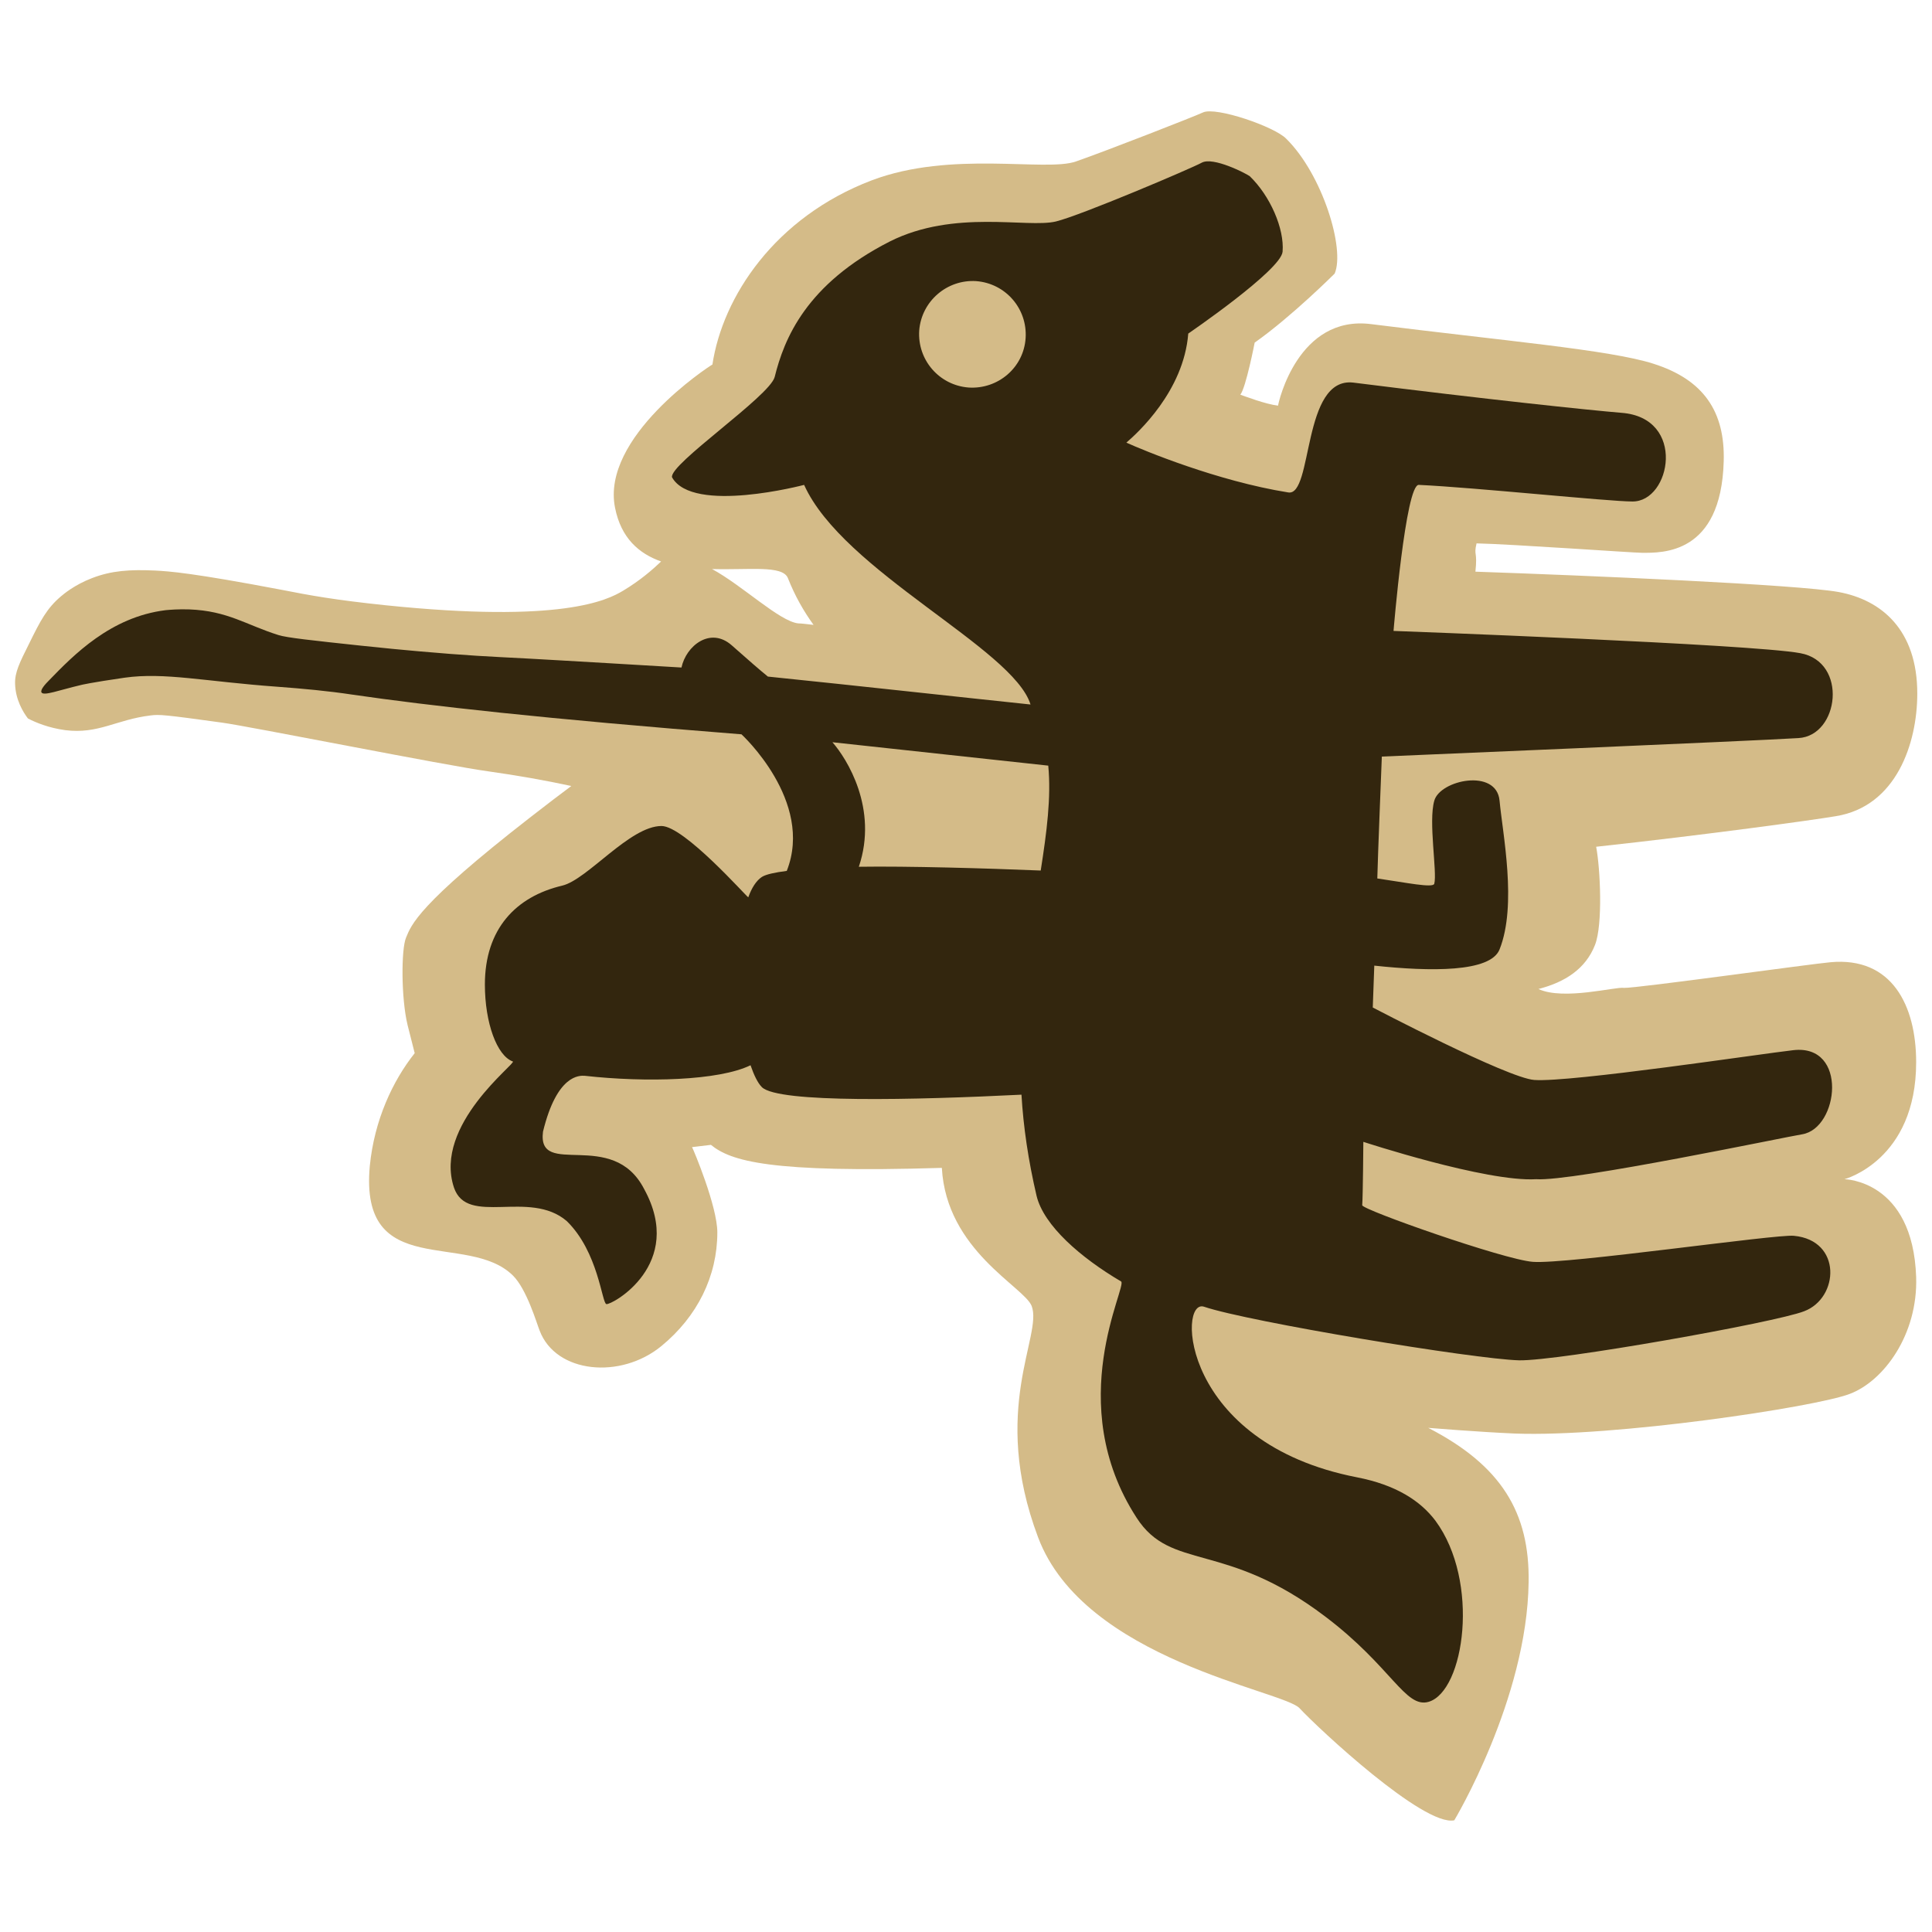
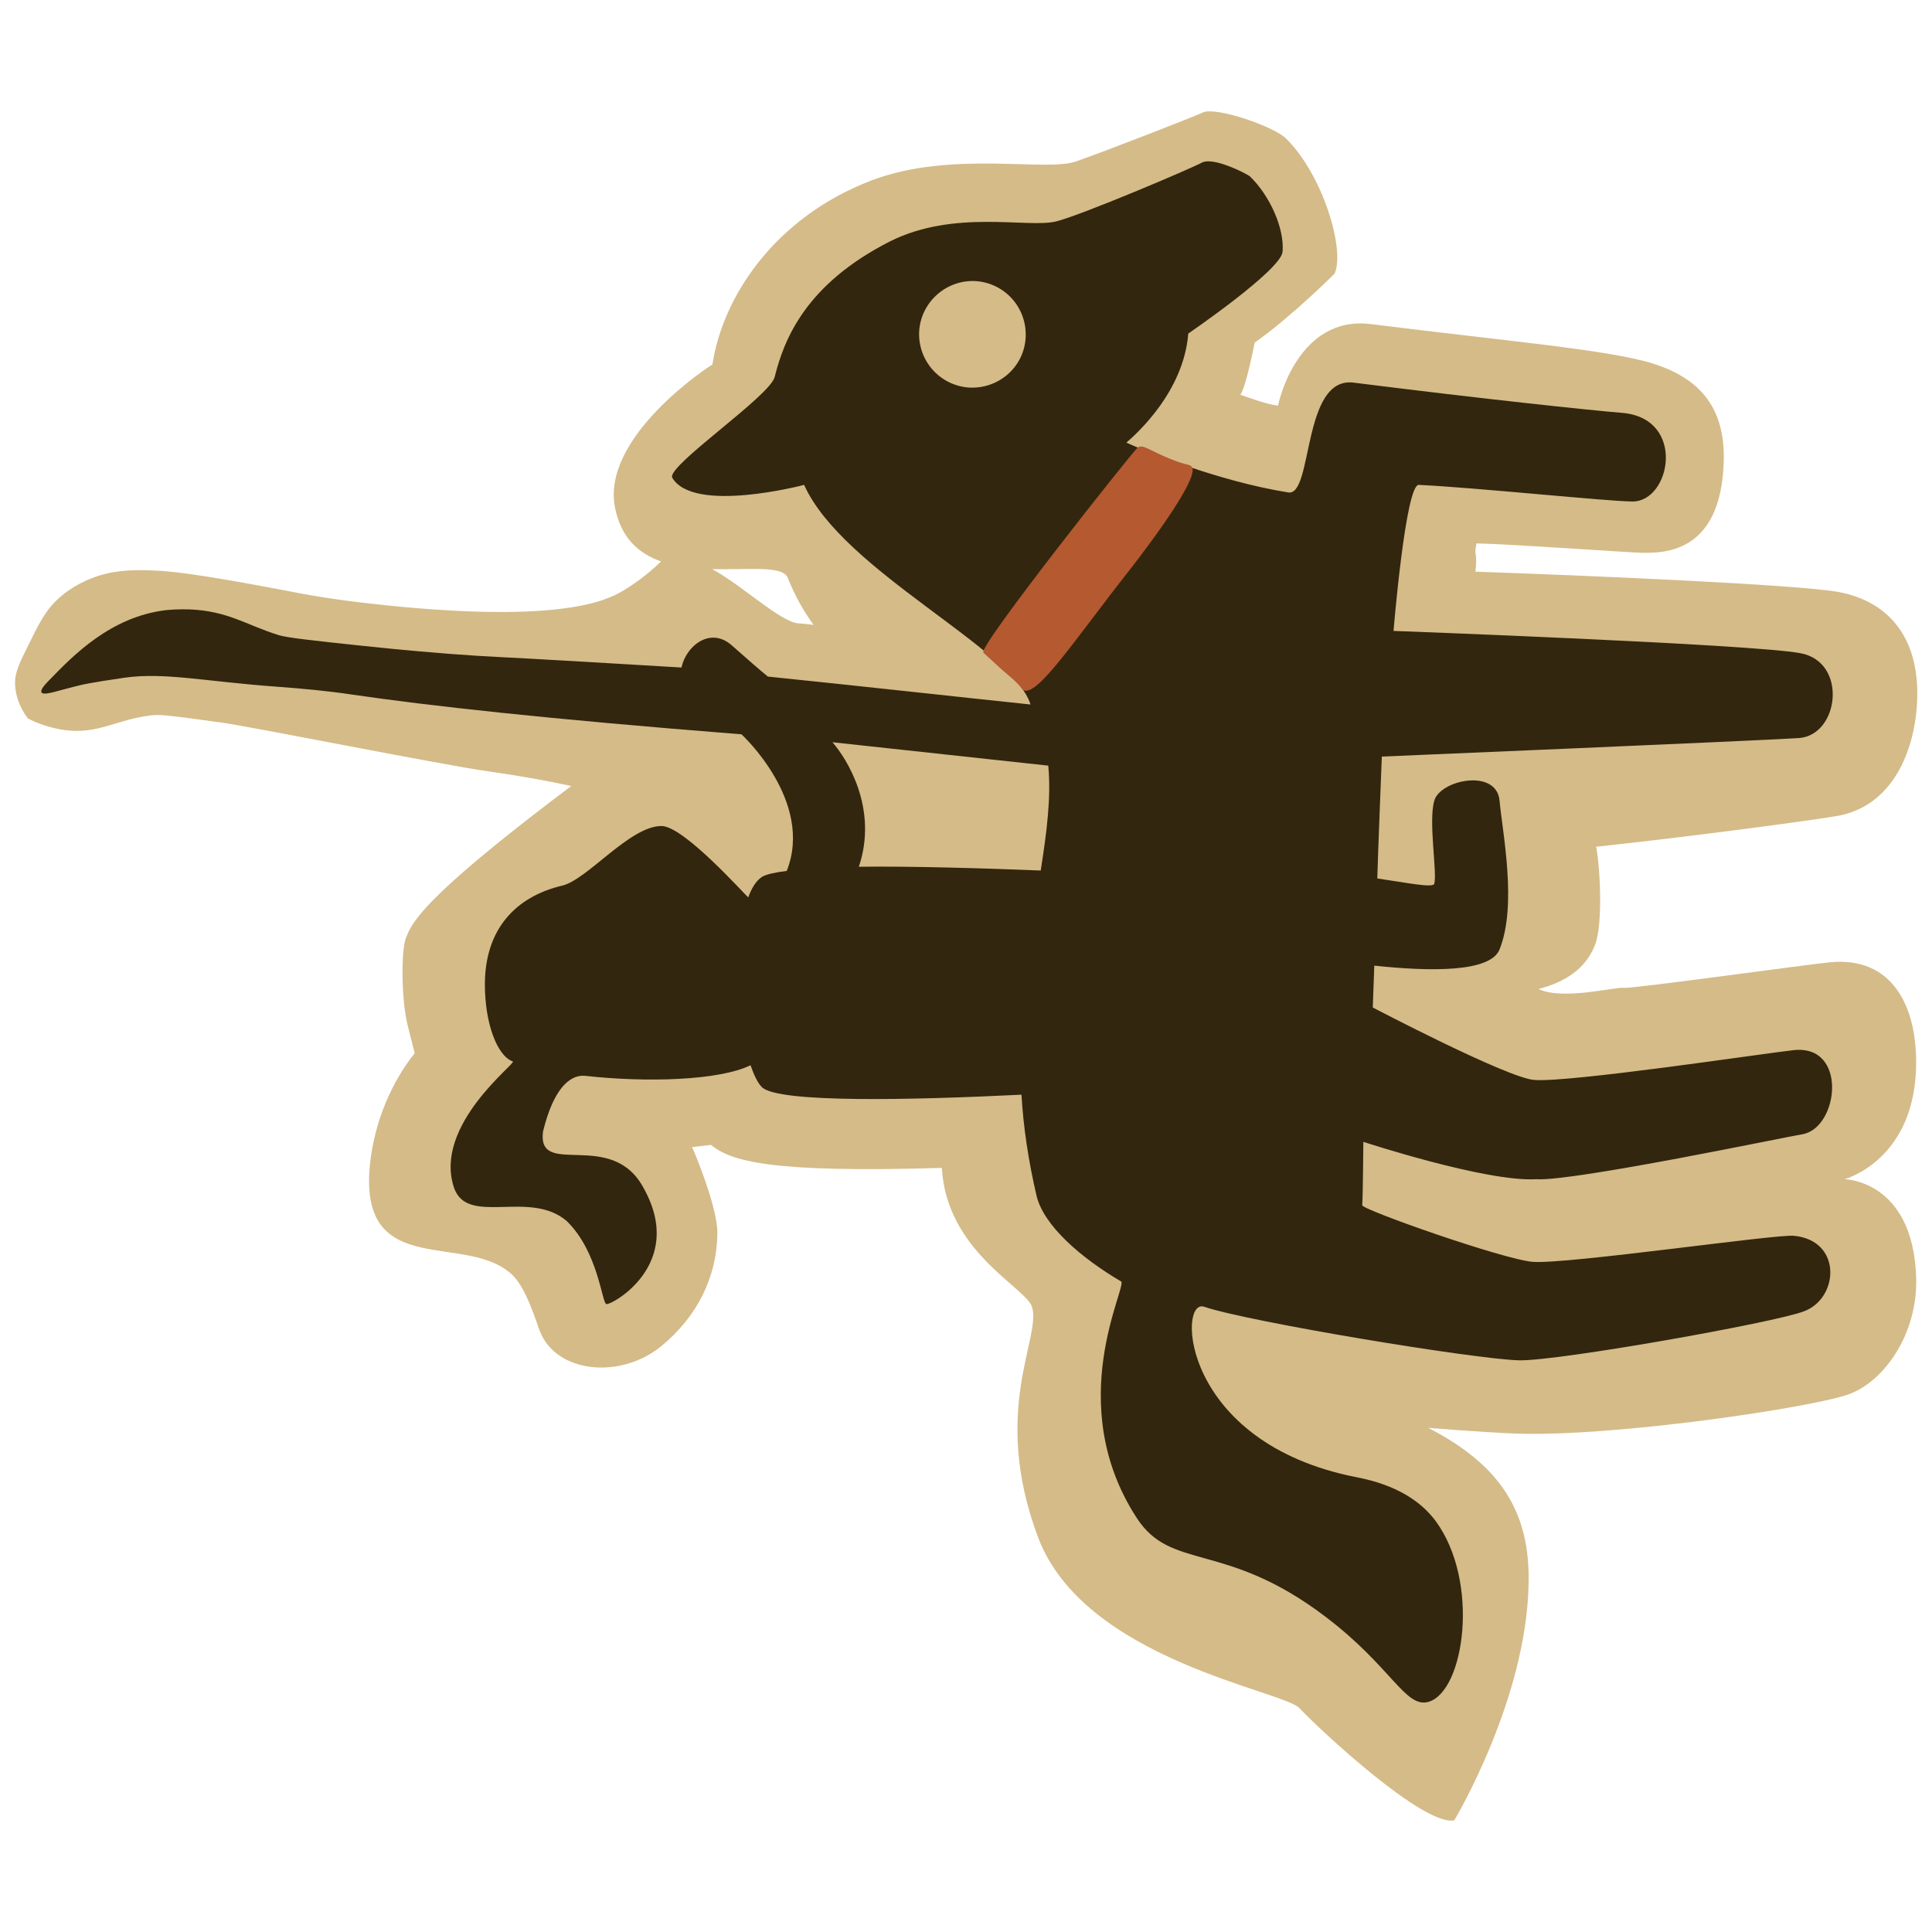
<svg xmlns="http://www.w3.org/2000/svg" version="1.1" id="레이어_1" x="0px" y="0px" viewBox="0 0 512 512" style="enable-background:new 0 0 512 512;" xml:space="preserve">
  <style type="text/css">
	.st0{fill:#D4BB88;}
	.st1{fill:#33260E;}
+ 	.st2{fill:#B55930;}
</style>
  <g>
    <path class="st0" d="M318.8,29.8c-2.1,1-25.9,10.3-33.7,13c-8,2.8-33-3-54.1,5c-25.7,9.8-39.5,30.9-42.2,48.8   c-1.1,0.6-29.6,19.3-25.8,38c1.6,8,6.3,12.1,12.2,14.2c-2.2,2.1-5.5,5-10,7.7c-4.3,2.6-16.4,8.7-63,3.9c-13.4-1.4-20-2.6-27.6-4.1   c-23.7-4.5-29.7-4.9-33.5-5.1c-6.7-0.3-11.5,0-16.7,2c-4.7,1.8-7.6,4.3-8.2,4.8c-3.8,3.2-5.5,6.5-8.5,12.6c-2.5,5-3.8,7.6-3.7,10.6   c0.1,4.2,2.1,7.5,3.4,9.2c2.1,1.1,5.5,2.5,9.9,3.1c8.8,1.1,13.5-2.8,22.6-3.9c2.3-0.3,3.7-0.2,18.9,1.9   c6.8,0.9,59.5,11.4,70.5,12.9c7.8,1.1,15.2,2.4,22.1,3.9c-2.7,2-6.5,4.9-11,8.4c-29.7,23.1-31.4,28.4-32.8,31.8   c-1.3,3.1-1.3,16,0.4,23.1c0.3,1.1,1.6,6.4,1.9,7.5c-5.8,7.3-10.7,17.7-11.9,29.9c-2.8,30.6,25.9,17.2,37.9,29   c3.7,3.6,6.4,12.9,7.1,14.6c4.3,11.4,21.5,13,32.3,4.1c9.5-7.8,14.8-18.5,14.8-30.1c0-6.9-6.3-21.9-6.7-22.6c1.7-0.2,3.4-0.4,5-0.6   c5.3,4.3,15.5,7.5,61.2,6.1c1.2,21.9,21.8,31.5,23.8,36.6c3,7.8-11.1,27.3,1.7,61.3c12.2,32.5,65,40.6,69.3,45.3   c5,5.4,32.9,31.4,41,29.7c0,0,19.3-32.1,19.7-63.1c0.3-18.4-7.2-30.9-26.6-40.9c0,0,13.5,1.1,22.9,1.5c26.2,1,79.7-7,88.8-10.5   c9-3.4,18.1-15.7,17.6-31c-0.9-25.7-19-25.9-19-25.9s19-5,19-31c0-15-6.4-28-22.7-26.5c-4.8,0.4-51.3,6.9-54.7,6.8   c-2.1-0.4-16,3.4-22.7,0.3c7-1.8,12.5-5.3,15-11.7c2.1-5.4,1.4-20.2,0.3-26c29.4-3.2,57.6-7.1,63.5-8.1   c16.1-2.6,21.6-19.4,21.6-32.5c0-16.9-9.5-24.8-20.8-26.9c-10.8-2-67.1-4.4-96.3-5.4c0.6-5.6-0.5-4.1,0.3-7.5   c9.3,0.2,41.6,2.5,43.9,2.5c5.3,0,20.9,0.5,21.6-24.2c0.4-13.3-5.4-21.7-18.6-25.9c-11.5-3.7-39.9-6.1-74.8-10.5   c-19.4-2.5-24.6,20.7-24.7,21.6c-3.4-0.4-8.8-2.5-10-2.9c1.5-1.9,3.8-13.8,3.8-13.8c9.8-6.9,21.2-18.3,21.2-18.3   c2.8-6.5-3.2-26.2-12.8-35.7C337.9,33.6,322.2,28.2,318.8,29.8z M208.8,153.2c1.9,4.8,4.2,8.8,6.8,12.4c-1.8-0.2-3.3-0.4-4.1-0.4   c-5-0.6-14.7-10-22.8-14.4C198.4,151.1,207.4,149.7,208.8,153.2z" />
    <path class="st1" d="M318.5,43.1c-2.7,1.5-32.1,14-38.7,15.6c-7.6,1.8-26.9-3.3-44,5.3c-22.2,11.3-28,25.8-30.5,35.9   c-1.3,5.1-28.1,23.2-27.2,26.6c5.5,9.8,35,2,35,2c10.3,22.9,55.4,43.3,60,58.2c-18.2-1.9-46.1-5-69.6-7.4c-2.1-1.7-5.2-4.4-9.6-8.3   c-5.7-5-12.1,0.2-13.3,5.9c-13.8-0.8-24.9-1.5-32.3-1.9c-13.3-0.8-18.6-0.9-28.9-1.7c-2.5-0.2-11.7-0.9-23.8-2.2   c-13.1-1.4-19.6-2.1-21.8-2.8c-8.6-2.7-13.4-6.4-23.6-6.8c-2.9-0.1-5.2,0.1-6.3,0.2c-14.6,1.8-24.4,11.9-30.9,18.6   c-0.9,0.9-2.4,2.5-2,3.2c0.6,1,4.6-0.6,10.6-2c0,0,2.4-0.6,11.4-1.9c10.6-1.5,21.2,1,40.6,2.4c6.7,0.5,13.3,1.1,19.9,2.1   c19.9,2.9,50.9,6.4,103,10.5c0,0,19.3,17.7,12,36.2c-3.1,0.4-5.5,0.9-6.6,1.6c-1.5,1-2.7,2.9-3.6,5.4c-0.5-0.2-17-18.9-23-18.9   c-8.4,0-19.6,14.2-26.3,15.8c-12.3,2.9-20.5,11.5-20.5,26.2c0,10.2,3.2,18.9,7.4,20.4c1.1,0.4-21.1,16.8-15.6,33.4   c3.5,10.4,20,0.4,29.9,8.9c8.4,8.2,9.3,21.8,10.5,22c1.4,0.3,21-10.5,10-30.5c-8.4-16.3-28.4-2.6-26.8-15.2   c3.7-15.2,9.7-14.9,11.1-14.8c16.1,1.8,35.5,1.3,43.9-2.8c0.9,2.6,1.9,4.7,3,5.8c4.3,4.3,40.7,3.4,68.8,2c0.5,8.5,1.8,17.4,4,26.8   c1.9,7.9,11.7,16.4,22.4,22.7c1.8,1.1-15.6,32.2,4.1,62.6c9.2,14.3,23.4,6,50,26.2c17.6,13.3,21.2,24.4,27.4,22.6   c9.5-2.8,13.7-31.9,1.8-48c-4-5.3-10.5-9.5-20.8-11.5c-46.7-9.1-47.6-47.6-40.5-45.2c11.8,4,71.6,13.9,83.5,14.2   c10.3,0.2,67.8-10,75.5-13c9.3-3.5,10.1-18.8-2.7-20c-4.6-0.5-60.2,7.6-69.2,6.9c-7.7-0.6-45.2-13.8-45.2-15   c0.2-2.5,0.3-16.8,0.3-16.8s32.6,10.7,45.8,9.9c9.5,0.7,67.1-11.4,70.5-11.9c9.7-1.6,12.2-23.9-2.3-22.3   c-8.1,0.9-59.1,8.6-68.7,7.9c-7.1-0.5-42.8-19.2-42.8-19.2l0.4-11.1c14.9,1.6,30.8,1.8,33.2-4.3c4.7-11.8,0.8-30.7,0-39.4   c-0.8-8.7-15.8-5.5-17.3,0c-1.6,5.5,0.8,18.9,0,22c-0.3,1.2-7.5-0.3-15.1-1.4c0.1-4.9,1.2-32.3,1.2-32.3s99.6-4.2,110.4-4.9   c10.8-0.6,13.2-20.2,0.5-22.5c-12.7-2.4-107.8-5.9-107.8-5.9s3.2-38.9,6.7-38.7c15,0.7,50.3,4.4,56.6,4.4   c10.2,0.1,14.4-22.2-2.9-23.5c-8.5-0.7-36-3.6-71-8c-13.7-1.7-10.7,30.2-17.3,29.1c-18.8-3-38.5-11.2-42.9-13.2   c2.9-2.5,15.2-13.6,16.4-28.9c0,0,24.6-16.8,25-21.7c0.5-6.1-3.3-14.8-8.7-20C330.1,45.9,321.5,41.5,318.5,43.1z M277.8,202.9   c0.8,8.4-0.4,17.6-2,27.8c-14.6-0.6-35.3-1.2-48.2-1c5.2-15.4-3.2-28.7-7-33L277.8,202.9z M258.7,74.5c7.8,0.6,13.6,7.3,13.1,15.1   s-7.3,13.6-15.1,13.1c-7.8-0.6-13.6-7.3-13.1-15.1C244.2,79.8,251,74,258.7,74.5z" />
  </g>
  <path class="st1" d="M256,256" />
  <path class="st1" d="M256,256" />
+   <g>
+     <path class="st2" d="M299.4,151c0,0,18.7-23.7,16.5-27.2c-0.6-0.9-1.2-0.3-5.8-2.2c-5.3-2.1-7.2-4-8.6-3   c-1.2,0.9-42.1,52.5-40.9,54.3c0.2,0.3,0.4,0.4,3.2,3c3.1,2.9,3.9,3.3,5.5,4.9c1.7,1.7,1.5,1.9,1.9,2.1   C274.9,184.8,284.9,169.4,299.4,151z" />
+   </g>
</svg>
